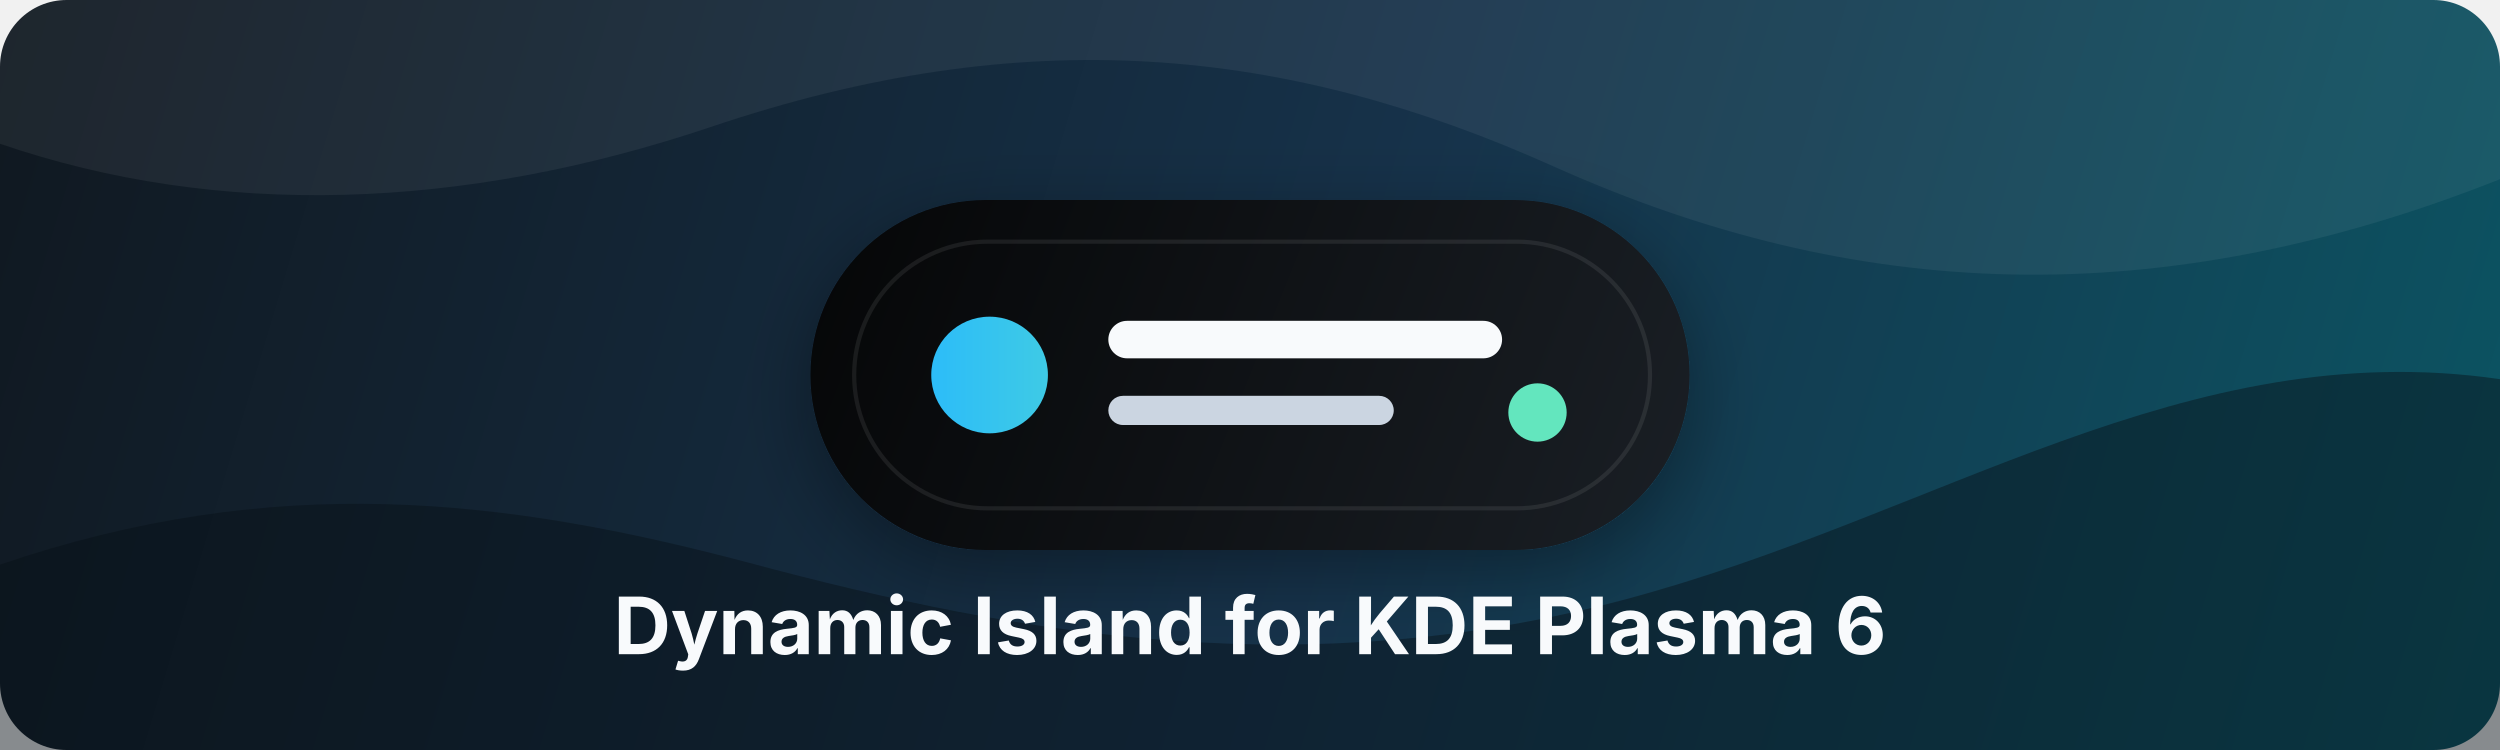
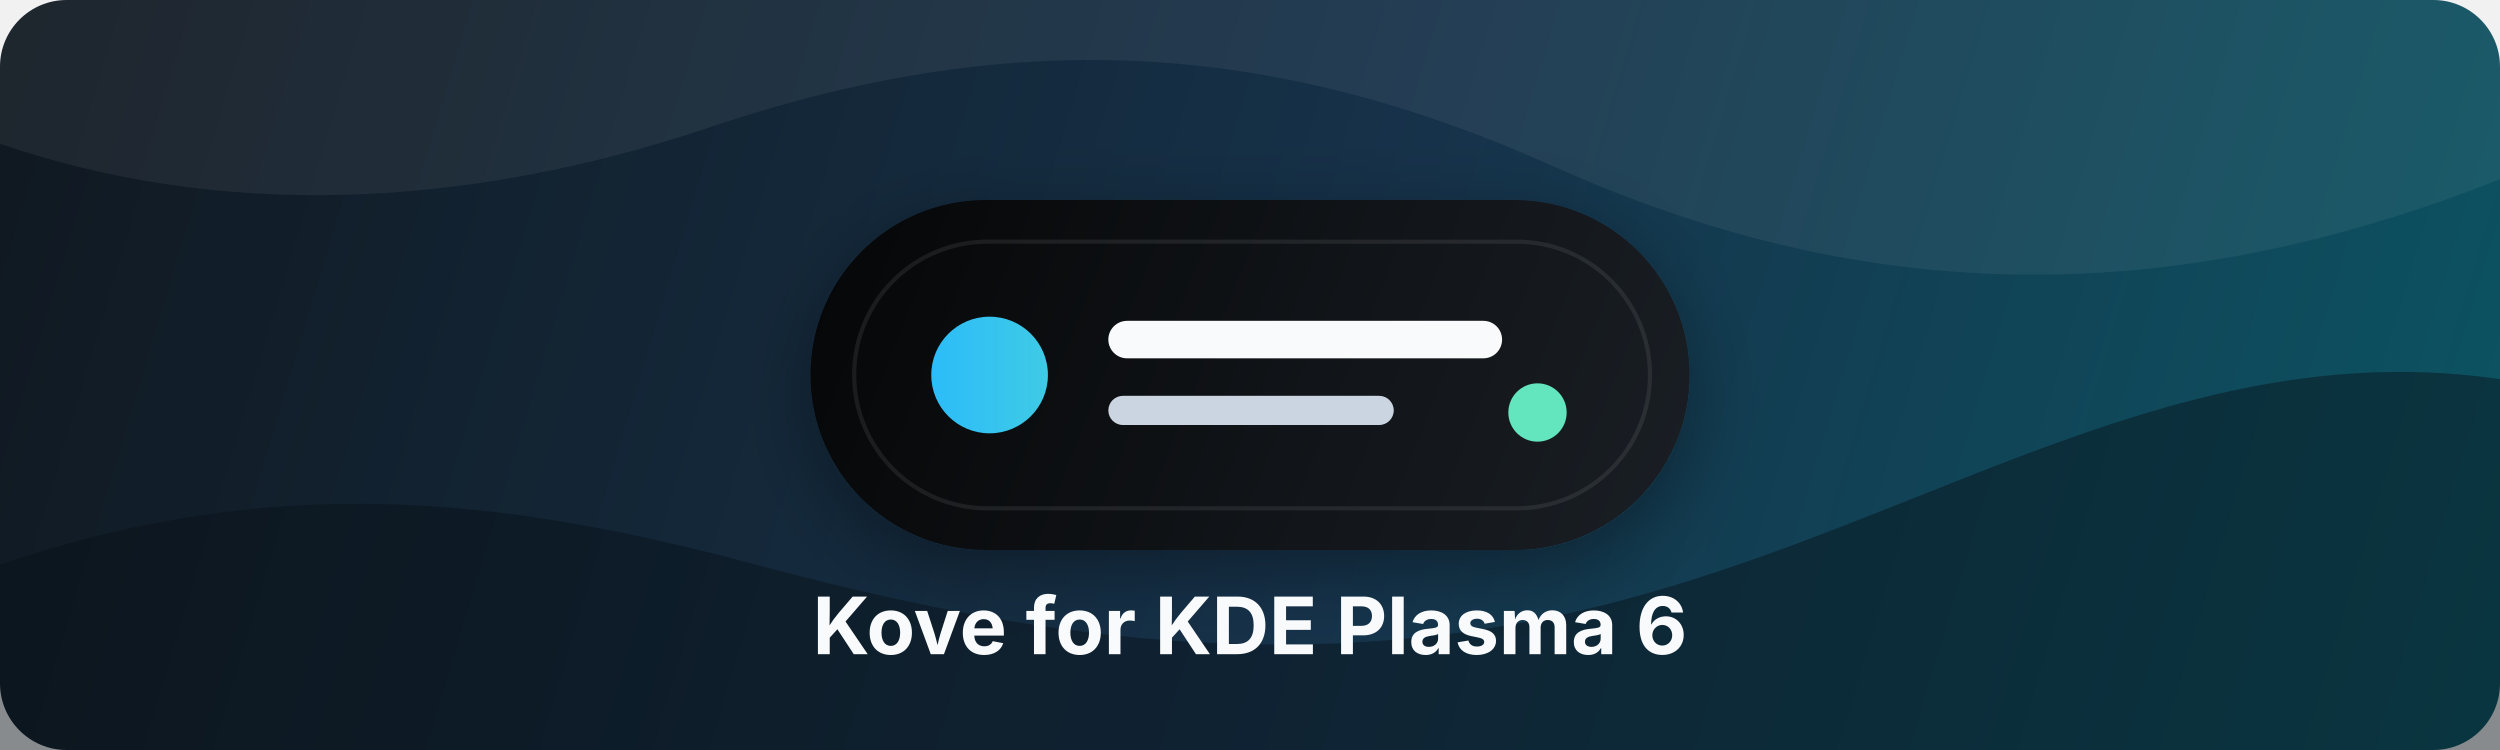
<svg xmlns="http://www.w3.org/2000/svg" width="1200" height="360" viewBox="0 0 1200 360" fill="none" role="img" aria-labelledby="title desc">
  <defs>
    <linearGradient id="bg" x1="0" y1="0" x2="1200" y2="360" gradientUnits="userSpaceOnUse">
      <stop stop-color="#101820" />
      <stop offset="0.54" stop-color="#16324A" />
      <stop offset="1" stop-color="#0B5563" />
    </linearGradient>
    <linearGradient id="pill" x1="389" y1="96" x2="811" y2="264" gradientUnits="userSpaceOnUse">
      <stop stop-color="#050607" />
      <stop offset="1" stop-color="#1A1F25" />
    </linearGradient>
    <linearGradient id="accent" x1="428" y1="180" x2="772" y2="180" gradientUnits="userSpaceOnUse">
      <stop stop-color="#26B8FF" />
      <stop offset="0.55" stop-color="#63E6BE" />
      <stop offset="1" stop-color="#F8D66D" />
    </linearGradient>
    <filter id="shadow" x="344" y="61" width="512" height="258" filterUnits="userSpaceOnUse" color-interpolation-filters="sRGB">
      <feFlood flood-opacity="0" result="BackgroundImageFix" />
      <feColorMatrix in="SourceAlpha" type="matrix" values="0 0 0 0 0 0 0 0 0 0 0 0 0 0 0 0 0 0 127 0" result="hardAlpha" />
      <feOffset dy="10" />
      <feGaussianBlur stdDeviation="18" />
      <feComposite in2="hardAlpha" operator="out" />
      <feColorMatrix type="matrix" values="0 0 0 0 0 0 0 0 0 0 0 0 0 0 0 0 0 0 0.35 0" />
      <feBlend mode="normal" in2="BackgroundImageFix" result="effect1_dropShadow_1_1" />
      <feBlend mode="normal" in="SourceGraphic" in2="effect1_dropShadow_1_1" result="shape" />
    </filter>
  </defs>
  <rect width="1200" height="360" rx="32" fill="url(#bg)" />
  <path d="M0 271C132 226 242 239 359 270C493 306 628 328 779 288C930 248 1049 160 1200 182V360H0V271Z" fill="#081118" fill-opacity="0.45" />
  <path d="M0 69C105 105 222 101 341 61C492 10 617 22 746 80C891 145 1036 151 1200 86V0H0V69Z" fill="#FFFFFF" fill-opacity="0.06" />
  <g filter="url(#shadow)">
    <rect x="389" y="96" width="422" height="168" rx="84" fill="url(#pill)" />
    <rect x="410" y="116" width="382" height="128" rx="64" stroke="#FFFFFF" stroke-opacity="0.08" stroke-width="2" />
    <circle cx="475" cy="180" r="28" fill="url(#accent)" />
    <rect x="532" y="154" width="189" height="18" rx="9" fill="#F8FAFC" />
    <rect x="532" y="190" width="137" height="14" rx="7" fill="#CBD5E1" />
    <circle cx="738" cy="198" r="14" fill="#63E6BE" />
  </g>
-   <text x="600" y="314" text-anchor="middle" fill="#F8FAFC" font-family="Inter, Segoe UI, Arial, sans-serif" font-size="38" font-weight="700">Dynamic Island for KDE Plasma 6</text>
+   <text x="600" y="314" text-anchor="middle" fill="#F8FAFC" font-family="Inter, Segoe UI, Arial, sans-serif" font-size="38" font-weight="700">Kove for KDE Plasma 6</text>
</svg>
